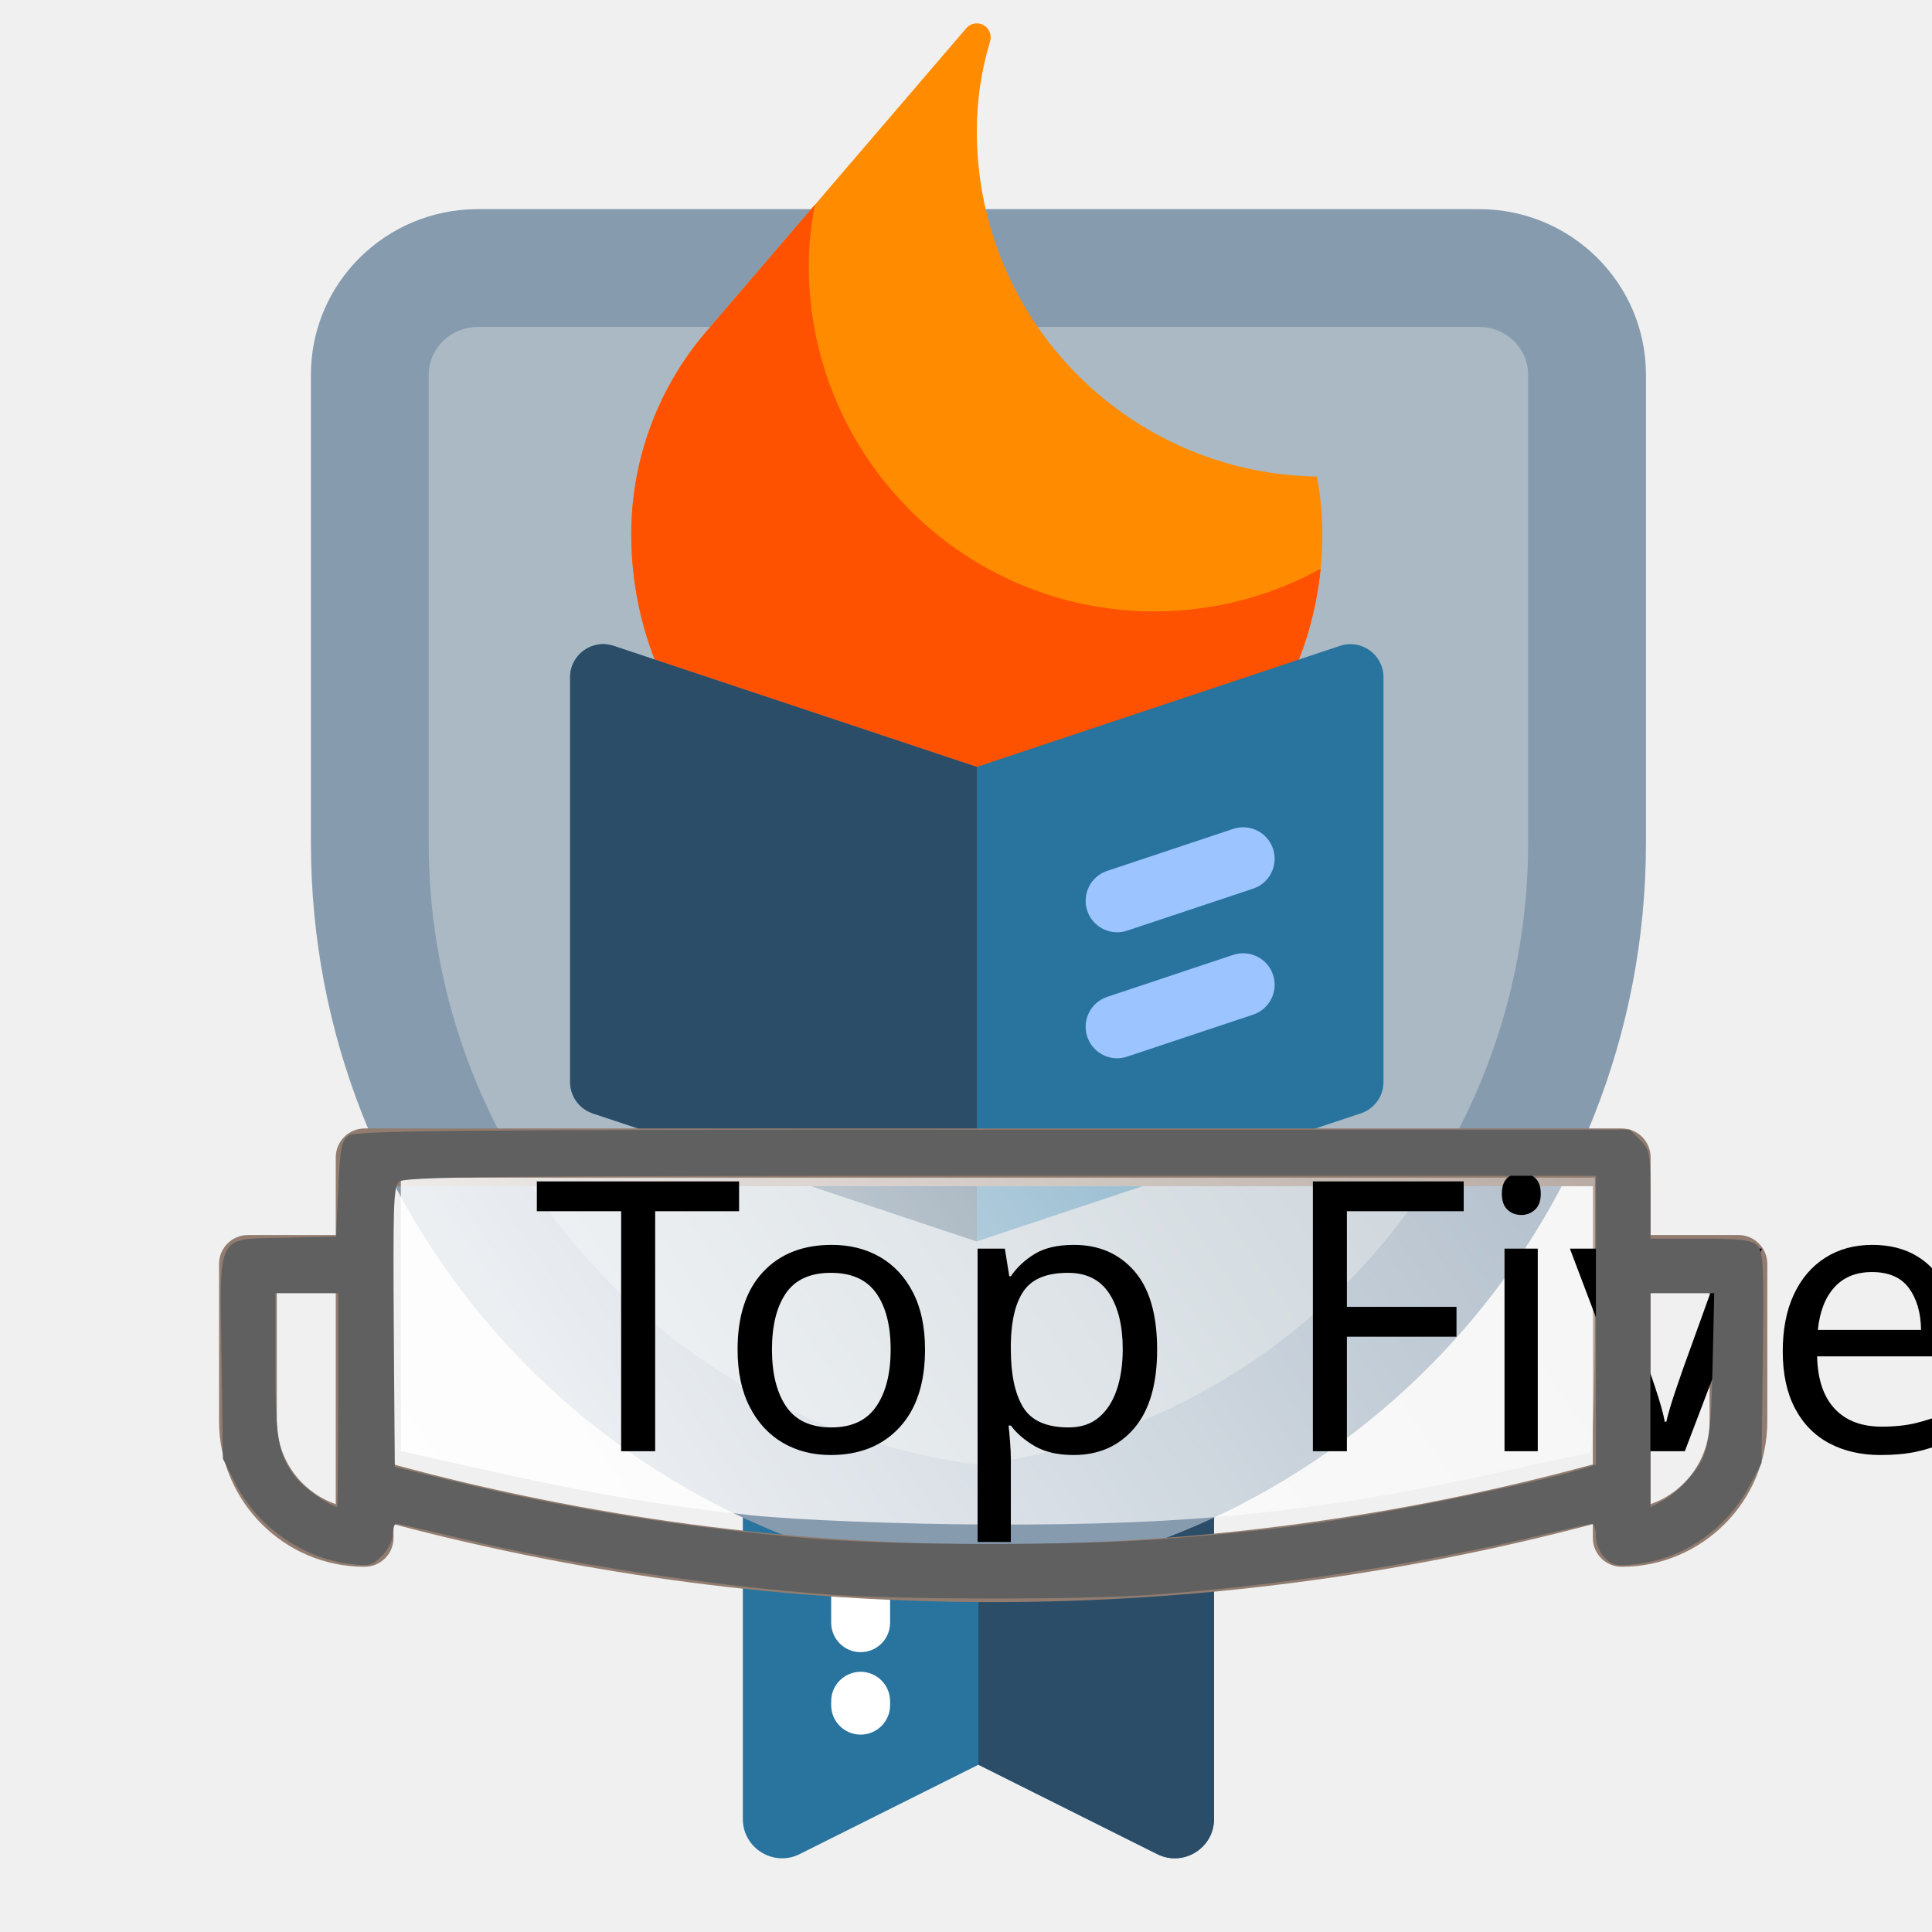
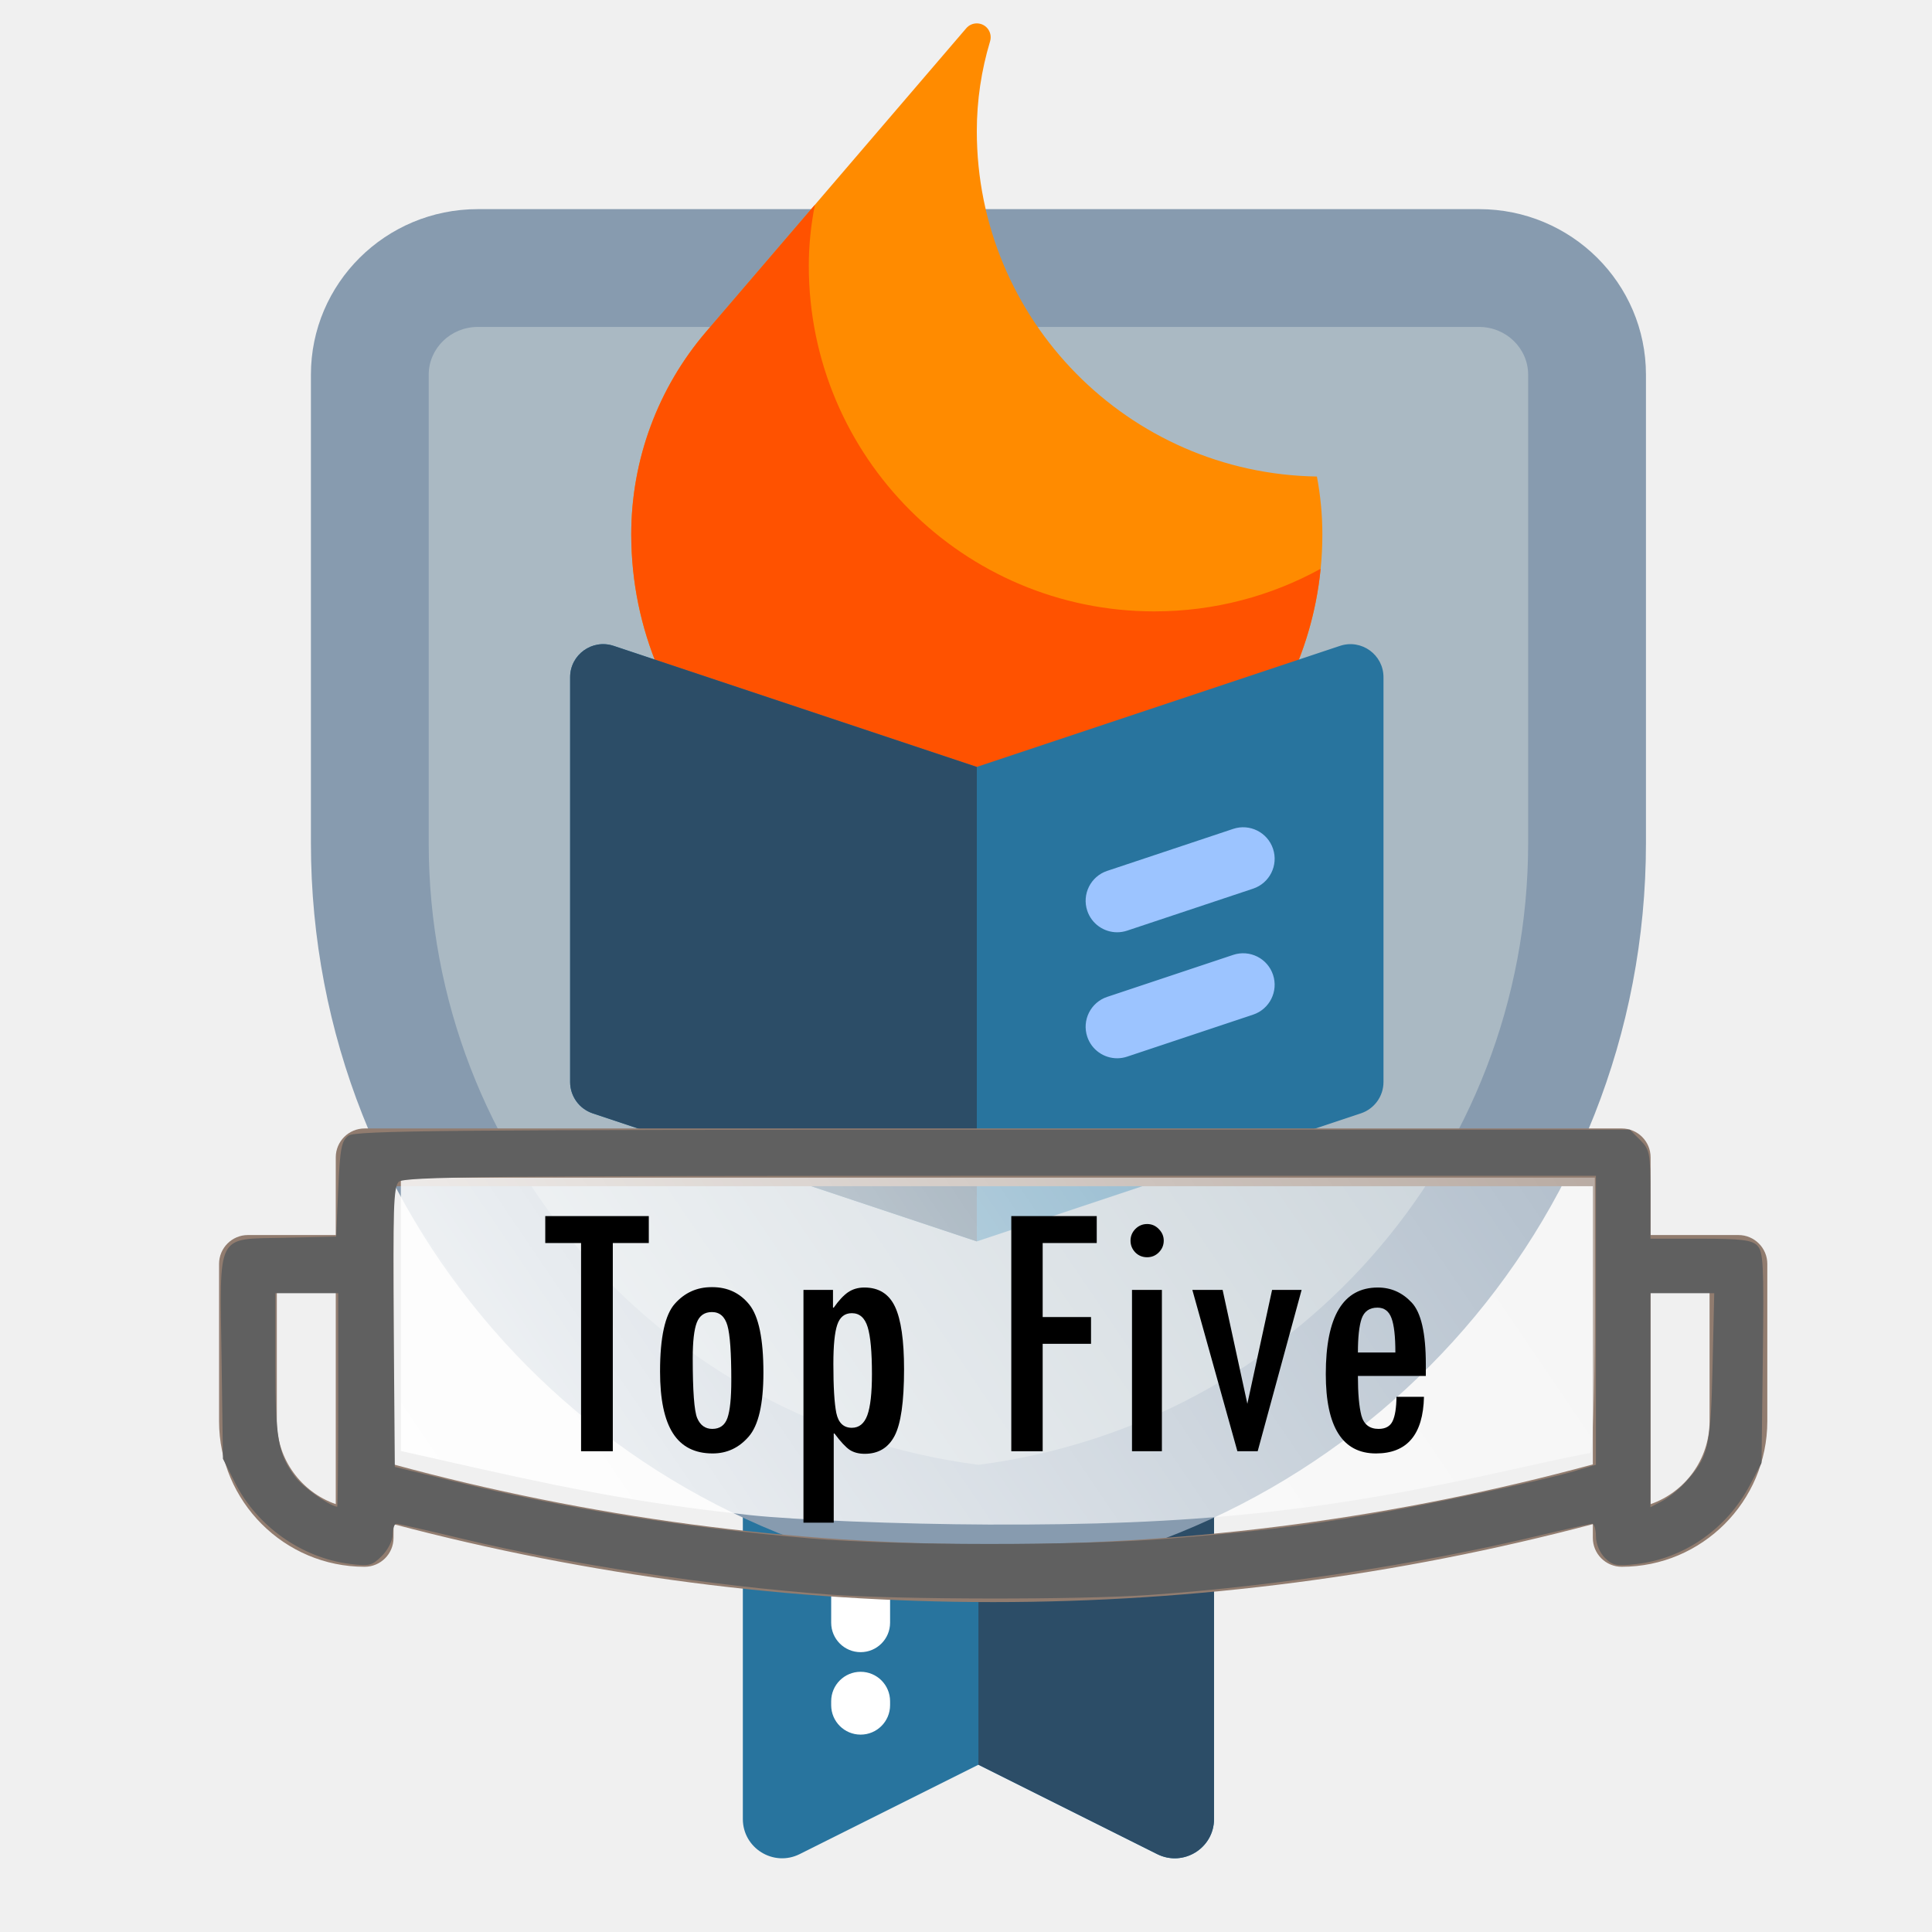
<svg xmlns="http://www.w3.org/2000/svg" xmlns:xlink="http://www.w3.org/1999/xlink" enable-background="new 0 0 512 512" id="Layer_1" version="1.1" viewBox="0 0 512 512" xml:space="preserve">
  <defs id="defs10187">
    <linearGradient id="linearGradient10258">
      <stop style="stop-color:#ffffff;stop-opacity:1;" offset="0" id="stop10260" />
      <stop style="stop-color:#ffffff;stop-opacity:0;" offset="1" id="stop10262" />
    </linearGradient>
    <linearGradient xlink:href="#linearGradient10258" id="linearGradient10264" x1="86.78" y1="529.356" x2="653.017" y2="145.356" gradientUnits="userSpaceOnUse" gradientTransform="matrix(0.8013794,0,0,0.8013794,38.07759,47.13)" />
  </defs>
  <linearGradient gradientUnits="userSpaceOnUse" id="SVGID_1_" x1="255.876" x2="255.876" y1="170.747" y2="62.282">
    <stop offset="0" style="stop-color:#FFFFFF;stop-opacity:0" id="stop10049" />
    <stop offset="1" style="stop-color:#FFFFFF;stop-opacity:0.5" id="stop10051" />
  </linearGradient>
  <linearGradient gradientUnits="userSpaceOnUse" id="SVGID_2_" x1="170" x2="170" y1="220.687" y2="119.02">
    <stop offset="0" style="stop-color:#FFFFFF;stop-opacity:0" id="stop10056" />
    <stop offset="1" style="stop-color:#FFFFFF;stop-opacity:0.5" id="stop10058" />
  </linearGradient>
  <linearGradient gradientUnits="userSpaceOnUse" id="SVGID_3_" x1="116.514" x2="116.514" y1="310.018" y2="202.229">
    <stop offset="0" style="stop-color:#FFFFFF;stop-opacity:0" id="stop10063" />
    <stop offset="1" style="stop-color:#FFFFFF;stop-opacity:0.5" id="stop10065" />
  </linearGradient>
  <linearGradient gradientUnits="userSpaceOnUse" id="SVGID_4_" x1="169.854" x2="169.854" y1="392.98" y2="291.021">
    <stop offset="0" style="stop-color:#FFFFFF;stop-opacity:0" id="stop10070" />
    <stop offset="1" style="stop-color:#FFFFFF;stop-opacity:0.5" id="stop10072" />
  </linearGradient>
  <linearGradient gradientUnits="userSpaceOnUse" id="SVGID_5_" x1="256.124" x2="256.124" y1="449.718" y2="341.253">
    <stop offset="0" style="stop-color:#FFFFFF;stop-opacity:0" id="stop10077" />
    <stop offset="1" style="stop-color:#FFFFFF;stop-opacity:0.5" id="stop10079" />
  </linearGradient>
  <linearGradient gradientUnits="userSpaceOnUse" id="SVGID_6_" x1="342" x2="342" y1="392.98" y2="291.313">
    <stop offset="0" style="stop-color:#FFFFFF;stop-opacity:0" id="stop10084" />
    <stop offset="1" style="stop-color:#FFFFFF;stop-opacity:0.5" id="stop10086" />
  </linearGradient>
  <linearGradient gradientUnits="userSpaceOnUse" id="SVGID_7_" x1="395.486" x2="395.486" y1="309.771" y2="201.982">
    <stop offset="0" style="stop-color:#FFFFFF;stop-opacity:0" id="stop10091" />
    <stop offset="1" style="stop-color:#FFFFFF;stop-opacity:0.5" id="stop10093" />
  </linearGradient>
  <linearGradient gradientUnits="userSpaceOnUse" id="SVGID_8_" x1="342.146" x2="342.146" y1="220.979" y2="119.02">
    <stop offset="0" style="stop-color:#FFFFFF;stop-opacity:0" id="stop10098" />
    <stop offset="1" style="stop-color:#FFFFFF;stop-opacity:0.5" id="stop10100" />
  </linearGradient>
  <linearGradient gradientUnits="userSpaceOnUse" id="SVGID_9_" x1="256" x2="256" y1="312.019" y2="199.981">
    <stop offset="0" style="stop-color:#FFFFFF;stop-opacity:0" id="stop10123" />
    <stop offset="1" style="stop-color:#FFFFFF;stop-opacity:0.5" id="stop10125" />
  </linearGradient>
  <linearGradient gradientUnits="userSpaceOnUse" id="SVGID_10_" x1="187.155" x2="187.155" y1="232.796" y2="141.513">
    <stop offset="0" style="stop-color:#FFFFFF;stop-opacity:0" id="stop10130" />
    <stop offset="1" style="stop-color:#FFFFFF;stop-opacity:0.5" id="stop10132" />
  </linearGradient>
  <linearGradient gradientUnits="userSpaceOnUse" id="SVGID_11_" x1="170.747" x2="170.747" y1="303.422" y2="208.578">
    <stop offset="0" style="stop-color:#FFFFFF;stop-opacity:0" id="stop10137" />
    <stop offset="1" style="stop-color:#FFFFFF;stop-opacity:0.5" id="stop10139" />
  </linearGradient>
  <linearGradient gradientUnits="userSpaceOnUse" id="SVGID_12_" x1="187.155" x2="187.155" y1="370.486" y2="279.204">
    <stop offset="0" style="stop-color:#FFFFFF;stop-opacity:0" id="stop10144" />
    <stop offset="1" style="stop-color:#FFFFFF;stop-opacity:0.5" id="stop10146" />
  </linearGradient>
  <linearGradient gradientUnits="userSpaceOnUse" id="SVGID_13_" x1="256" x2="256" y1="370.486" y2="312.019">
    <stop offset="0" style="stop-color:#FFFFFF;stop-opacity:0" id="stop10151" />
    <stop offset="1" style="stop-color:#FFFFFF;stop-opacity:0.5" id="stop10153" />
  </linearGradient>
  <linearGradient gradientUnits="userSpaceOnUse" id="SVGID_14_" x1="324.845" x2="324.845" y1="370.486" y2="279.204">
    <stop offset="0" style="stop-color:#FFFFFF;stop-opacity:0" id="stop10158" />
    <stop offset="1" style="stop-color:#FFFFFF;stop-opacity:0.5" id="stop10160" />
  </linearGradient>
  <linearGradient gradientUnits="userSpaceOnUse" id="SVGID_15_" x1="341.253" x2="341.253" y1="303.422" y2="208.578">
    <stop offset="0" style="stop-color:#FFFFFF;stop-opacity:0" id="stop10165" />
    <stop offset="1" style="stop-color:#FFFFFF;stop-opacity:0.5" id="stop10167" />
  </linearGradient>
  <linearGradient gradientUnits="userSpaceOnUse" id="SVGID_16_" x1="324.845" x2="324.845" y1="232.796" y2="141.513">
    <stop offset="0" style="stop-color:#FFFFFF;stop-opacity:0" id="stop10172" />
    <stop offset="1" style="stop-color:#FFFFFF;stop-opacity:0.5" id="stop10174" />
  </linearGradient>
  <linearGradient gradientUnits="userSpaceOnUse" id="SVGID_17_" x1="256" x2="256" y1="199.981" y2="141.513">
    <stop offset="0" style="stop-color:#FFFFFF;stop-opacity:0" id="stop10179" />
    <stop offset="1" style="stop-color:#FFFFFF;stop-opacity:0.5" id="stop10181" />
  </linearGradient>
  <path style="fill:#28749e;fill-opacity:1" d="m 321.73,86.642 0,395.409 c 0,7.735 -8.14,12.767 -15.059,9.307 l -47.375,-23.688 -47.376,23.688 c -6.919,3.46 -15.059,-1.572 -15.059,-9.307 l 0,-395.409 124.87,0 z" id="path3" />
  <path style="fill:#2c4d67;fill-opacity:1" d="m 321.73,86.642 0,395.409 c 0,7.735 -8.14,12.767 -15.059,9.307 l -47.375,-23.688 0,-381.029 62.435,0 z" id="path5" />
  <path style="fill:#ffffff" d="m 235.881,378.006 0,52.029 c 0,4.31 -3.495,7.805 -7.805,7.805 -4.31,0 -7.805,-3.495 -7.805,-7.805 l 0,-52.029 c 0,-4.31 3.495,-7.805 7.805,-7.805 4.311,0 7.805,3.495 7.805,7.805 z m -7.805,65.036 c -4.31,0 -7.805,3.495 -7.805,7.805 l 0,1.041 c 0,4.31 3.495,7.805 7.805,7.805 4.31,0 7.805,-3.495 7.805,-7.805 l 0,-1.041 c 0,-4.31 -3.494,-7.805 -7.805,-7.805 z" id="path7" />
  <path style="fill:#879baf;fill-opacity:1" d="m 391.97,55.423 c 24.424,0 44.225,19.646 44.225,43.881 l 0,124.084 c 0,101.637 -77.397,185.326 -176.899,196.242 C 159.792,408.713 82.395,325.025 82.395,223.388 l 0,-124.084 c 0,-24.235 19.8,-43.881 44.225,-43.881 l 265.35,0 z" id="path9" />
  <path style="fill:#aab9c3;fill-opacity:1" d="m 342.542,86.642 49.428,0 c 7.173,0 13.007,5.68 13.007,12.662 l 0,124.085 c 0,83.727 -62.384,153.984 -145.682,164.802 -83.298,-10.818 -145.682,-81.076 -145.682,-164.802 l 0,-124.086 c 0,-6.981 5.835,-12.662 13.007,-12.662 l 28.616,0 187.305,0 z" id="path11" />
  <g id="g11907">
    <path id="path13" d="m 348.995,126.284 c 0.946,5.014 1.444,10.133 1.444,15.299 l 0,0 c 0,50.576 -40.999,91.575 -91.575,91.575 l 0,0 c -50.576,0 -91.575,-40.999 -91.575,-91.575 l 0,0 c 0,-19.698 7.047,-38.745 19.866,-53.701 l 68.913,-80.398 c 1.469,-1.715 4.123,-1.715 5.592,0 l 0,0 c 0.825,0.962 1.08,2.274 0.715,3.487 -2.306,7.654 -3.511,15.658 -3.511,23.774 l 0,0 c 0,50.092 40.224,90.764 90.131,91.539 z" style="fill:#ff8b00" />
    <path id="path15" d="m 349.982,150.731 c -4.591,46.279 -43.631,82.426 -91.118,82.426 l 0,0 c -50.576,0 -91.575,-40.999 -91.575,-91.575 l 0,0 c 0,-19.698 7.047,-38.745 19.866,-53.701 l 28.809,-33.61 c -1.06,5.295 -1.622,10.709 -1.622,16.177 l 0,0 c 0,50.576 40.999,91.575 91.575,91.575 l 0,0 c 15.976,0 30.991,-4.1 44.065,-11.292 z" style="fill:#ff5200" />
    <path id="path17" d="m 162.62,171.162 96.244,32.081 96.244,-32.081 c 5.672,-1.891 11.53,2.331 11.53,8.31 l 0,107.268 c 0,3.771 -2.413,7.118 -5.989,8.31 l -101.785,33.929 -101.784,-33.928 c -3.577,-1.192 -5.989,-4.54 -5.989,-8.31 l 0,-107.268 c -0.001,-5.98 5.857,-10.202 11.529,-8.311 z" style="fill:#28749e" />
    <path id="path19" d="m 162.62,171.162 96.244,32.081 0,125.736 -101.784,-33.928 c -3.577,-1.192 -5.989,-4.54 -5.989,-8.31 l 0,-107.268 c -0.001,-5.98 5.857,-10.202 11.529,-8.311 z" style="fill:#2c4d67" />
    <path id="path21" d="m 288.136,241.352 c -1.458,-4.374 0.906,-9.101 5.28,-10.559 l 33.391,-11.13 c 4.373,-1.459 9.1,0.905 10.559,5.28 1.458,4.374 -0.906,9.101 -5.28,10.559 l -33.391,11.13 c -0.876,0.292 -1.765,0.431 -2.641,0.431 -3.496,-0.001 -6.752,-2.213 -7.918,-5.711 z m 38.67,11.702 -33.391,11.13 c -4.374,1.458 -6.737,6.185 -5.28,10.559 1.166,3.498 4.423,5.71 7.918,5.71 0.875,0 1.765,-0.139 2.641,-0.431 l 33.391,-11.13 c 4.374,-1.458 6.737,-6.185 5.28,-10.559 -1.459,-4.374 -6.186,-6.736 -10.559,-5.279 z" style="fill:#9cc4ff" />
  </g>
  <g transform="matrix(1.530702,0,0,1.530702,58.05104,156.6601)" id="g10196" style="fill:#917c6f">
    <path style="fill:#917c6f" d="m 263.051,111.477 -15.207,0 0,-13.452 c 0,-2.761 -2.238,-5 -5,-5 l -217.637,0 c -2.762,0 -5,2.239 -5,5 l 0,13.452 -15.207,0 c -2.762,0 -5,2.239 -5,5 l 0,27.227 c 0,13.899 11.308,25.207 25.207,25.207 2.762,0 5,-2.239 5,-5 l 0,-2.382 c 33.85,8.949 68.756,13.498 103.818,13.498 35.062,0 69.969,-4.549 103.818,-13.498 l 0,2.382 c 0,2.761 2.238,5 5,5 13.899,0 25.207,-11.308 25.207,-25.207 l 0,-27.227 c 10e-4,-2.761 -2.237,-5 -4.999,-5 z M 20.207,158.066 C 14.271,155.993 10,150.338 10,143.704 l 0,-22.227 10.207,0 0,33.529 0,3.06 z m 113.818,6.959 c -35.081,0 -70.007,-4.655 -103.818,-13.835 l 0,-34.713 0,-13.452 207.637,0 0,13.452 0,34.713 c -33.812,9.181 -68.738,13.835 -103.819,13.835 z m 124.026,-21.321 c 0,6.634 -4.271,12.29 -10.207,14.362 l 0,-3.06 0,-33.529 10.207,0 0,22.227 z" id="path10198" />
  </g>
  <path d="m 198.645,401.509 c -24.465,-2.667 -42.744,-5.813 -71.987,-12.387 l -20.428,-4.593 0,-36.219 0,-36.219 158.211,0 158.211,0 0,36.51 c 0,20.081 -0.592,36.51 -1.316,36.51 -0.724,0 -9.916,1.928 -20.428,4.283 -50.319,11.277 -84.364,14.858 -139.075,14.629 -22.949,-0.096 -51.384,-1.228 -63.188,-2.515 z" id="path10254" style="fill:url(#linearGradient10264);fill-opacity:1" />
-   <text xml:space="preserve" style="font-style:normal;font-weight:normal;font-size:32.055px;line-height:125%;font-family:sans-serif;letter-spacing:0px;word-spacing:0px;fill:#000000;fill-opacity:1;stroke:none;stroke-width:1px;stroke-linecap:butt;stroke-linejoin:miter;stroke-opacity:1" x="141.271" y="384.59" id="text10191">
-     <tspan id="tspan10193" x="141.271" y="384.59" style="font-style:normal;font-variant:normal;font-weight:normal;font-stretch:normal;font-size:100.172px;font-family:'Tw Cen MT Condensed';-inkscape-font-specification:'Tw Cen MT Condensed, '">Top Five</tspan>
-   </text>
+   <g style="font-style:normal;font-weight:normal;font-size:32.055px;line-height:125%;font-family:sans-serif;letter-spacing:0px;word-spacing:0px;fill:#000000;fill-opacity:1;stroke:none;stroke-width:1px;stroke-linecap:butt;stroke-linejoin:miter;stroke-opacity:1" id="text10191">
+     <path d="m 171.939,329.417 -9.538,0 0,55.173 -8.413,0 0,-55.173 -9.489,0 0,-7.141 27.44,0 0,7.141 z" style="font-style:normal;font-variant:normal;font-weight:normal;font-stretch:normal;font-size:100.172px;font-family:'Tw Cen MT Condensed';-inkscape-font-specification:'Tw Cen MT Condensed, '" id="path3406" />
+     <path d="m 188.765,341.107 q 6.114,0 9.831,4.647 3.717,4.647 3.717,18 0,12.522 -3.913,16.973 -3.864,4.451 -9.538,4.451 -7.092,0 -10.516,-5.331 -3.424,-5.331 -3.424,-16.386 0,-13.549 3.913,-17.951 3.913,-4.402 9.734,-4.402 l 0.196,0 z m 5.038,24.652 q 0,-10.907 -1.027,-14.478 -1.027,-3.571 -4.109,-3.571 -2.935,0 -4.011,2.788 -1.076,2.788 -1.076,9.44 0,12.962 1.174,15.848 1.223,2.886 4.011,2.886 2.984,0 4.011,-2.886 1.027,-2.935 1.027,-10.027 z" style="font-style:normal;font-variant:normal;font-weight:normal;font-stretch:normal;font-size:100.172px;font-family:'Tw Cen MT Condensed';-inkscape-font-specification:'Tw Cen MT Condensed, '" id="path3408" />
+     <path d="m 220.949,346.537 q 1.956,-2.788 3.766,-4.06 1.859,-1.272 4.353,-1.272 5.723,0 8.119,5.087 2.397,5.087 2.397,16.581 0,12.962 -2.543,17.706 -2.495,4.696 -7.875,4.696 -2.348,0 -3.962,-1.027 -1.614,-1.076 -4.06,-4.353 l -0.196,0 0,23.625 -8.022,0 0,-61.678 7.826,0 0,4.696 0.196,0 z m 4.793,31.842 q 2.886,0 4.109,-3.326 1.223,-3.375 1.223,-10.907 0,-8.755 -1.125,-12.424 -1.125,-3.717 -4.206,-3.717 -2.837,0 -3.864,3.081 -1.027,3.033 -1.027,10.369 0,9.098 0.783,13.011 0.832,3.913 4.109,3.913 z" style="font-style:normal;font-variant:normal;font-weight:normal;font-stretch:normal;font-size:100.172px;font-family:'Tw Cen MT Condensed';-inkscape-font-specification:'Tw Cen MT Condensed, '" id="path3410" />
+     <path d="m 290.649,329.417 -14.331,0 0,19.614 12.815,0 0,7.092 -12.815,0 0,28.467 -8.315,0 0,-62.314 22.646,0 0,7.141 z" style="font-style:normal;font-variant:normal;font-weight:normal;font-stretch:normal;font-size:100.172px;font-family:'Tw Cen MT Condensed';-inkscape-font-specification:'Tw Cen MT Condensed, '" id="path3412" />
+     <path d="m 299.6,328.781 q 0,-1.761 1.272,-3.081 1.321,-1.321 3.13,-1.321 1.81,0 3.081,1.321 1.321,1.321 1.321,3.081 0,1.81 -1.321,3.13 -1.272,1.272 -3.081,1.272 -1.859,0 -3.13,-1.272 -1.272,-1.321 -1.272,-3.13 z m 0.391,13.06 7.924,0 0,42.749 -7.924,0 0,-42.749 z" style="font-style:normal;font-variant:normal;font-weight:normal;font-stretch:normal;font-size:100.172px;font-family:'Tw Cen MT Condensed';-inkscape-font-specification:'Tw Cen MT Condensed, '" id="path3414" />
+     <path d="m 315.985,341.841 8.022,0 6.554,30.179 6.554,-30.179 7.826,0 -11.641,42.749 -5.38,0 -11.935,-42.749 z" style="font-style:normal;font-variant:normal;font-weight:normal;font-stretch:normal;font-size:100.172px;font-family:'Tw Cen MT Condensed';-inkscape-font-specification:'Tw Cen MT Condensed, '" id="path3416" />
+     <path d="m 377.86,364.634 -18,0 q 0,6.946 0.929,10.516 0.978,3.522 4.549,3.522 2.739,0 3.717,-2.054 0.978,-2.054 1.027,-6.456 l 7.288,0 q -0.342,15.016 -12.717,15.016 -13.304,0 -13.304,-21.032 0,-22.94 13.793,-22.94 5.234,0 8.951,3.962 3.766,3.962 3.766,16.386 l 0,3.081 z m -8.071,-6.212 q 0,-6.359 -1.027,-9.098 -1.027,-2.788 -3.717,-2.788 -3.179,0 -4.206,2.935 -0.978,2.886 -0.978,8.951 l 9.929,0 z" style="font-style:normal;font-variant:normal;font-weight:normal;font-stretch:normal;font-size:100.172px;font-family:'Tw Cen MT Condensed';-inkscape-font-specification:'Tw Cen MT Condensed, '" id="path3418" />
+   </g>
  <path style="fill:#ffffff" d="m 829.18,542.266 c -31.654,-3.692 -59.629,-8.571 -90.576,-15.797 l -24.407,-5.699 0,-45.172 0,-45.172 197.424,0 197.424,0 0,45.559 c 0,25.058 -0.495,45.559 -1.101,45.559 -0.605,0 -14.029,2.873 -29.831,6.384 -59.011,13.113 -83.57,15.699 -156.73,16.505 -46.813,0.516 -74.837,-0.143 -92.203,-2.169 z" id="path10256" />
  <path style="fill:#606060;fill-opacity:1" d="m 219.62,422.561 c -31.036,-2.278 -69.602,-8.146 -97.094,-14.774 -9.065,-2.185 -16.924,-3.973 -17.466,-3.973 -0.542,0 -0.985,1.273 -0.985,2.828 0,1.557 -1.285,4.113 -2.859,5.687 -2.591,2.591 -3.399,2.789 -8.61,2.11 -12.715,-1.657 -24.48,-9.98 -30.268,-21.413 l -3.257,-6.433 -0.367,-26.446 c -0.471,-33.931 -1.632,-31.704 16.757,-32.125 l 13.607,-0.312 0.556,-12.592 c 0.476,-10.8 0.862,-12.816 2.712,-14.165 1.838,-1.341 27.105,-1.573 170.868,-1.573 l 168.711,0 2.727,2.727 c 2.551,2.551 2.727,3.485 2.727,14.443 l 0,11.716 13.253,0 c 10.778,0 13.591,0.339 15.067,1.814 1.601,1.601 1.773,5.09 1.468,29.719 l -0.346,27.905 -3.093,5.871 c -6.09,11.558 -17.371,19.425 -29.981,20.907 -5.287,0.621 -6.404,0.404 -8.451,-1.643 -1.356,-1.356 -2.359,-3.776 -2.359,-5.692 0,-1.833 -0.446,-3.333 -0.991,-3.333 -0.545,0 -7.17,1.473 -14.721,3.274 -31.514,7.515 -69.04,13.229 -102.263,15.573 -18.826,1.328 -66.647,1.272 -85.339,-0.1 l 0,4e-5 z m 90.547,-14.85 c 23.181,-1.869 33.76,-3.129 52.217,-6.222 15.873,-2.66 46.527,-9.149 54.717,-11.582 l 5.833,-1.733 0,-38.287 0,-38.287 -157.842,0 c -136.007,0 -158.064,0.222 -159.444,1.602 -1.344,1.344 -1.555,7.57 -1.309,38.57 l 0.293,36.968 14.999,3.669 c 30.07,7.357 61.606,12.426 94.991,15.27 23.105,1.968 71.326,1.984 95.547,0.032 z m -220.535,-36.672 0,-28.331 -8.333,0 -8.333,0 0,18.721 c 0,19.769 0.707,23.82 5.213,29.889 2.057,2.77 8.769,7.576 11.175,8.002 0.153,0.027 0.278,-12.7 0.278,-28.282 z m 356.784,22.042 c 6.306,-6.793 6.933,-9.382 7.421,-30.652 l 0.453,-19.72 -8.456,0 -8.456,0 0,28.359 0,28.359 3.055,-1.596 c 1.68,-0.878 4.373,-3.015 5.984,-4.75 z" id="path10489" />
</svg>
